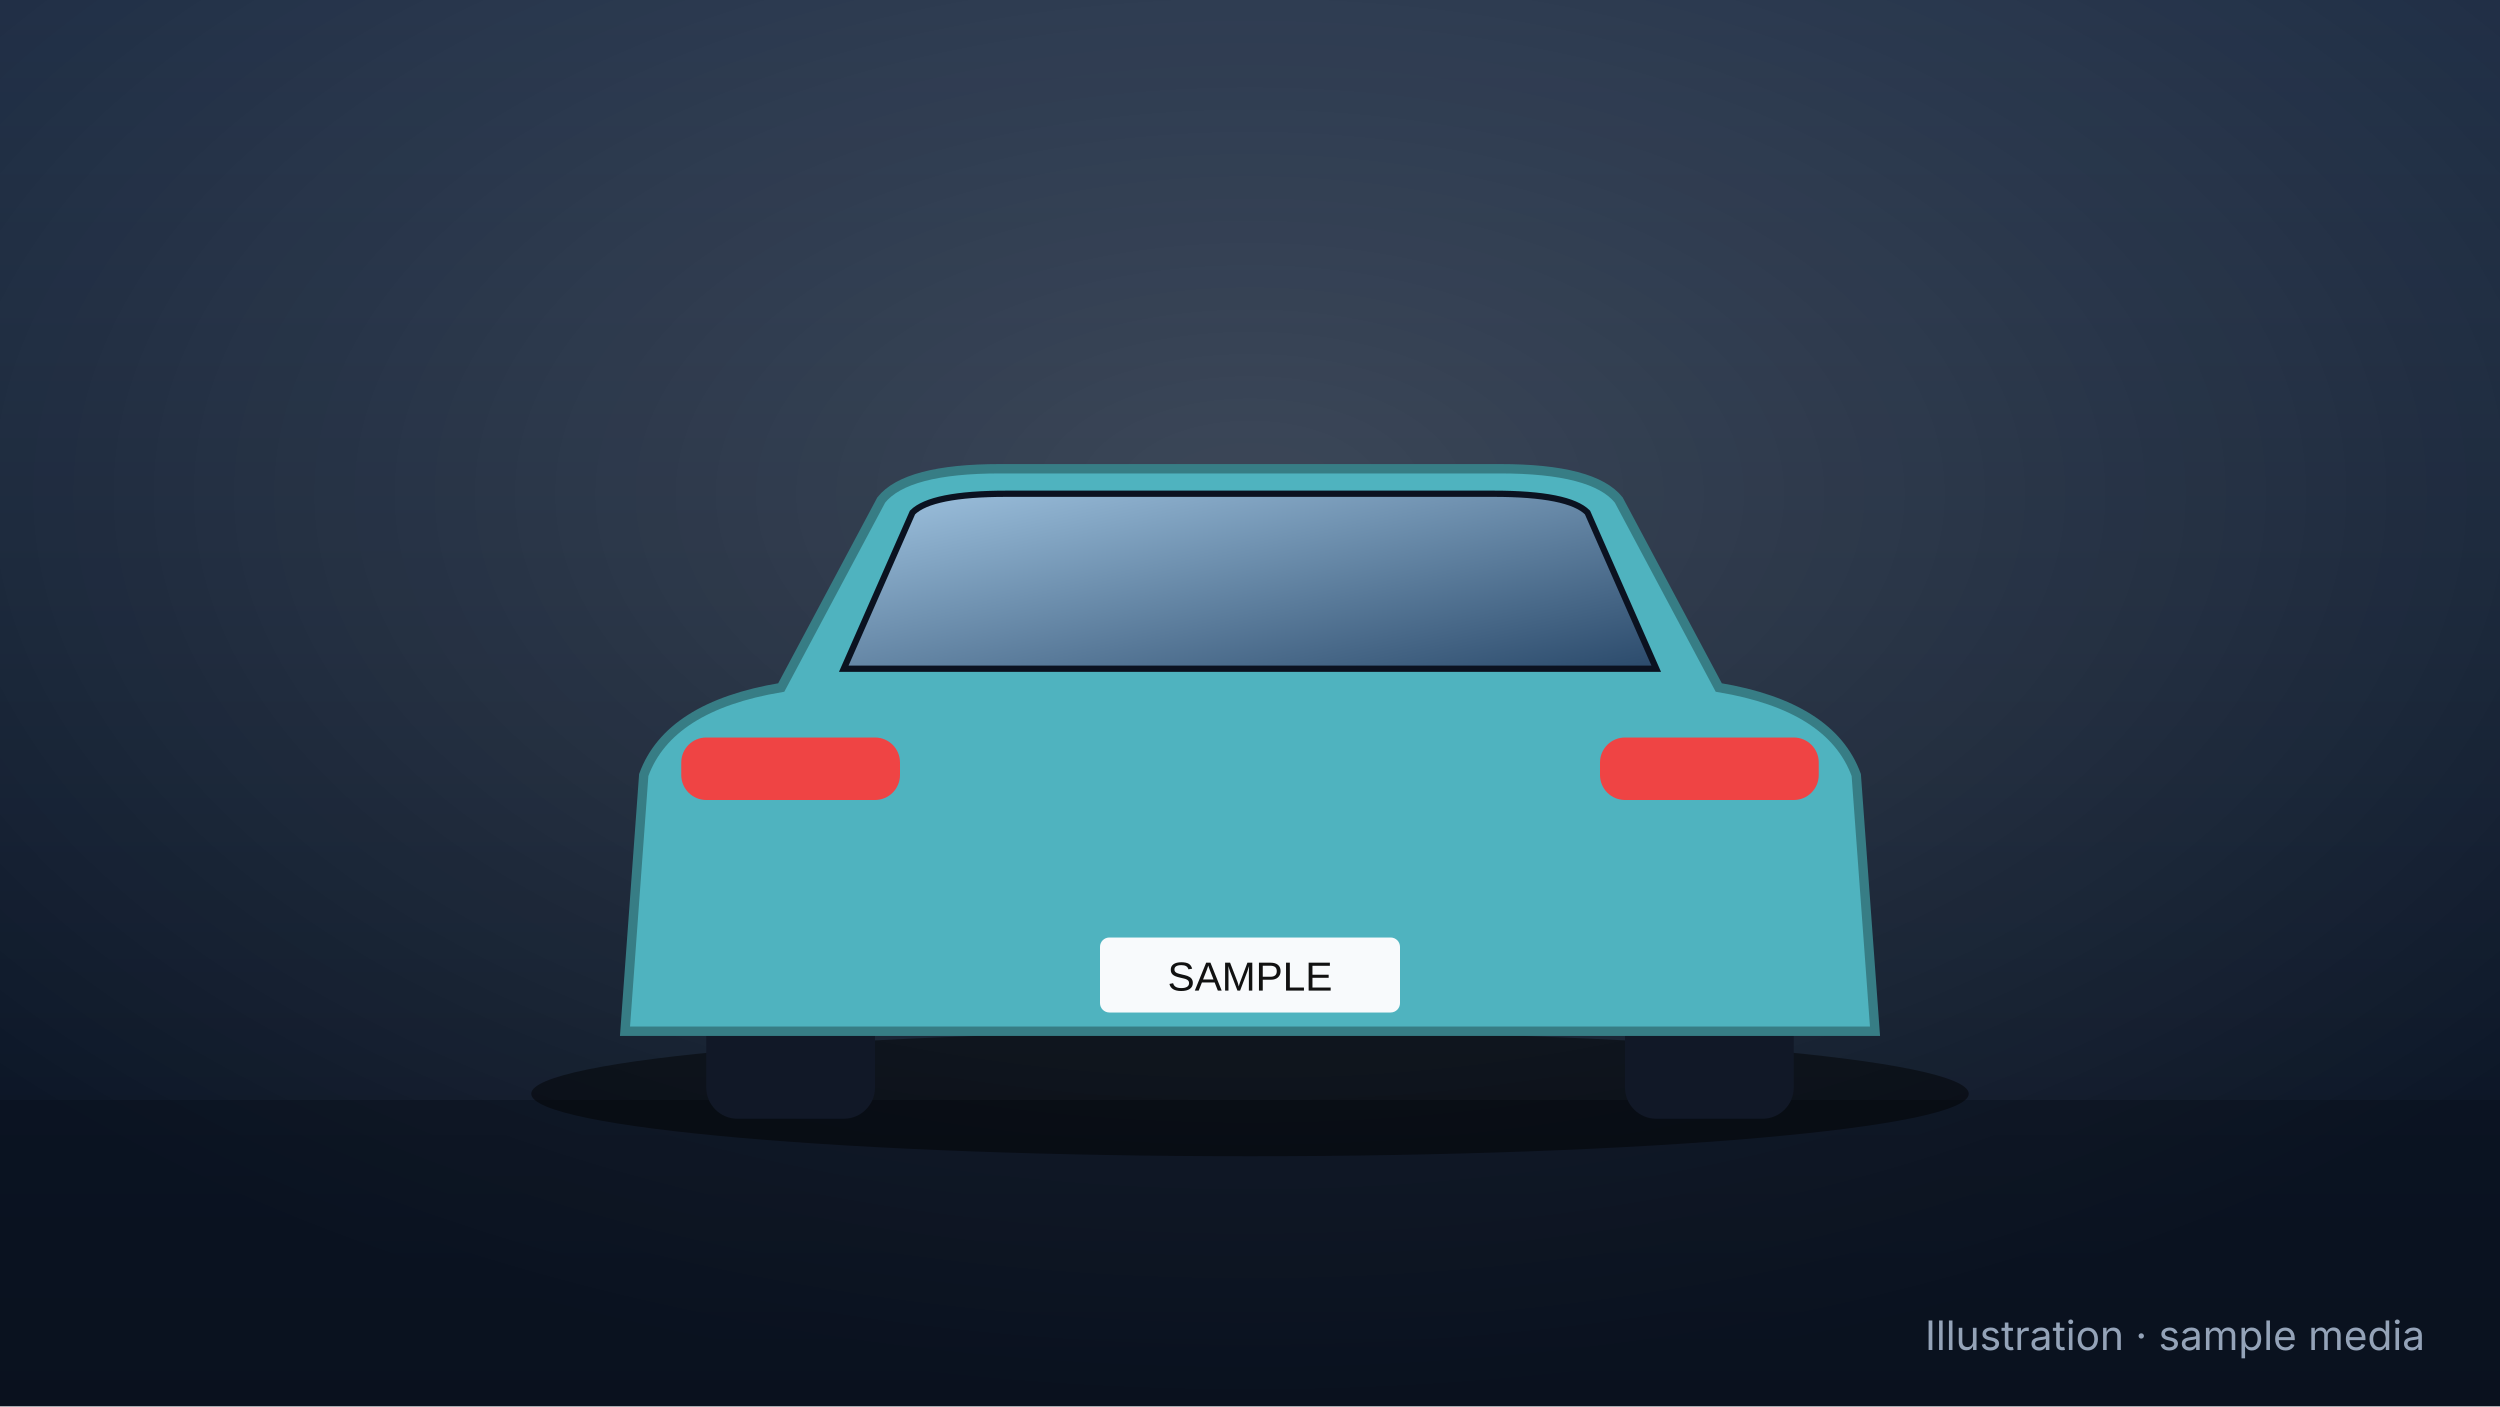
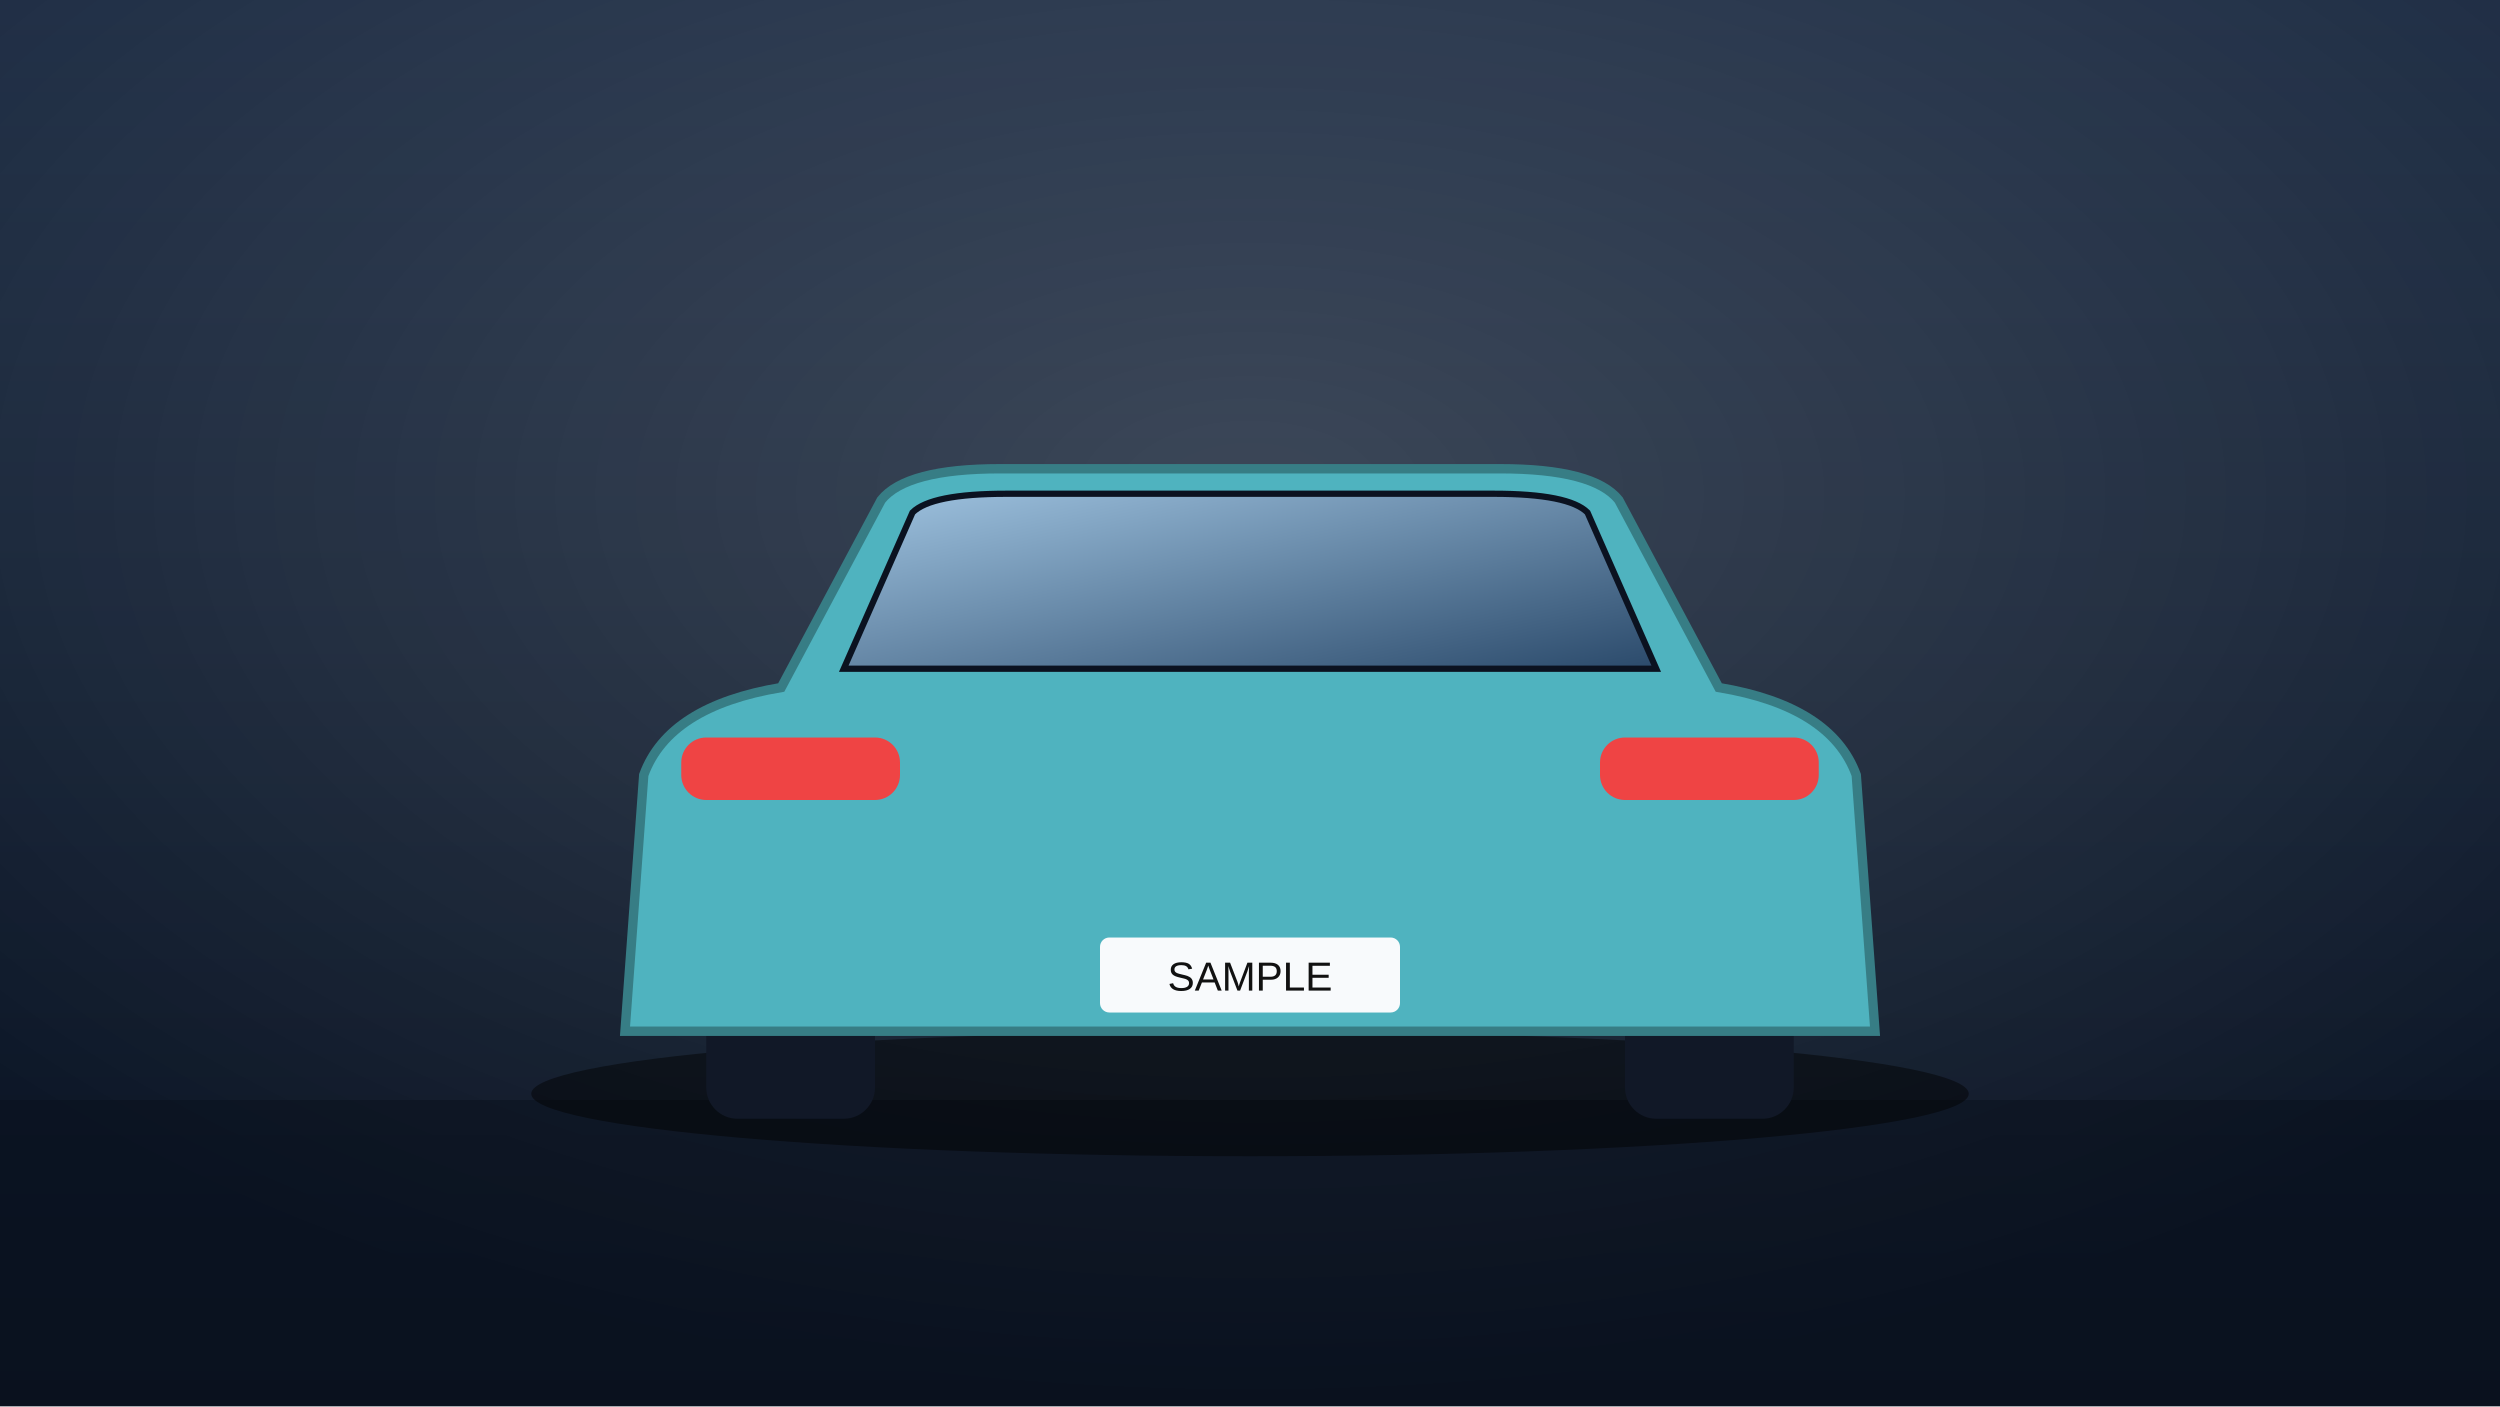
<svg xmlns="http://www.w3.org/2000/svg" viewBox="0 0 800 450" role="img" aria-label="2025 BYD Dolphin Dynamic (rear, illustration)">
  <defs>
    <linearGradient id="bg" x1="0" y1="0" x2="0" y2="1">
      <stop offset="0" stop-color="#1e2d44" />
      <stop offset="0.62" stop-color="#0f1b2d" />
      <stop offset="1" stop-color="#0a1220" />
    </linearGradient>
    <radialGradient id="spot" cx="0.5" cy="0.35" r="0.65">
      <stop offset="0" stop-color="#ffffff" stop-opacity="0.16" />
      <stop offset="1" stop-color="#ffffff" stop-opacity="0" />
    </radialGradient>
    <linearGradient id="glass" x1="0" y1="0" x2="1" y2="1">
      <stop offset="0" stop-color="#9fc3e0" />
      <stop offset="1" stop-color="#2b4a6b" />
    </linearGradient>
  </defs>
  <rect width="800" height="450" fill="url(#bg)" />
  <rect width="800" height="450" fill="url(#spot)" />
  <rect y="352" width="800" height="98" fill="#09111d" opacity="0.55" />
  <ellipse cx="400" cy="350" rx="230" ry="20" fill="#000" opacity="0.45" />
  <rect x="226" y="318" width="54" height="40" rx="10" fill="#111827" />
  <rect x="520" y="318" width="54" height="40" rx="10" fill="#111827" />
  <path d="M200 330 L206 248 Q214 226 250 220 L282 160 Q290 150 320 150 L480 150 Q510 150 518 160 L550 220 Q586 226 594 248 L600 330 Z" fill="#4fb3bf" stroke="#377d85" stroke-width="3" />
  <path d="M292 164 Q298 158 322 158 L478 158 Q502 158 508 164 L530 214 L270 214 Z" fill="url(#glass)" stroke="#0b1220" stroke-width="2" />
  <rect x="218" y="236" width="70" height="20" rx="8" fill="#ef4444" />
  <rect x="512" y="236" width="70" height="20" rx="8" fill="#ef4444" />
  <rect x="352" y="300" width="96" height="24" rx="3" fill="#f8fafc" />
  <text x="400" y="317" text-anchor="middle" font-family="Arial" font-size="13" fill="#111">SAMPLE</text>
-   <text x="776" y="432" text-anchor="end" fill="#94a3b8" font-family="Inter, Segoe UI, Arial, sans-serif" font-size="13">Illustration · sample media</text>
</svg>
